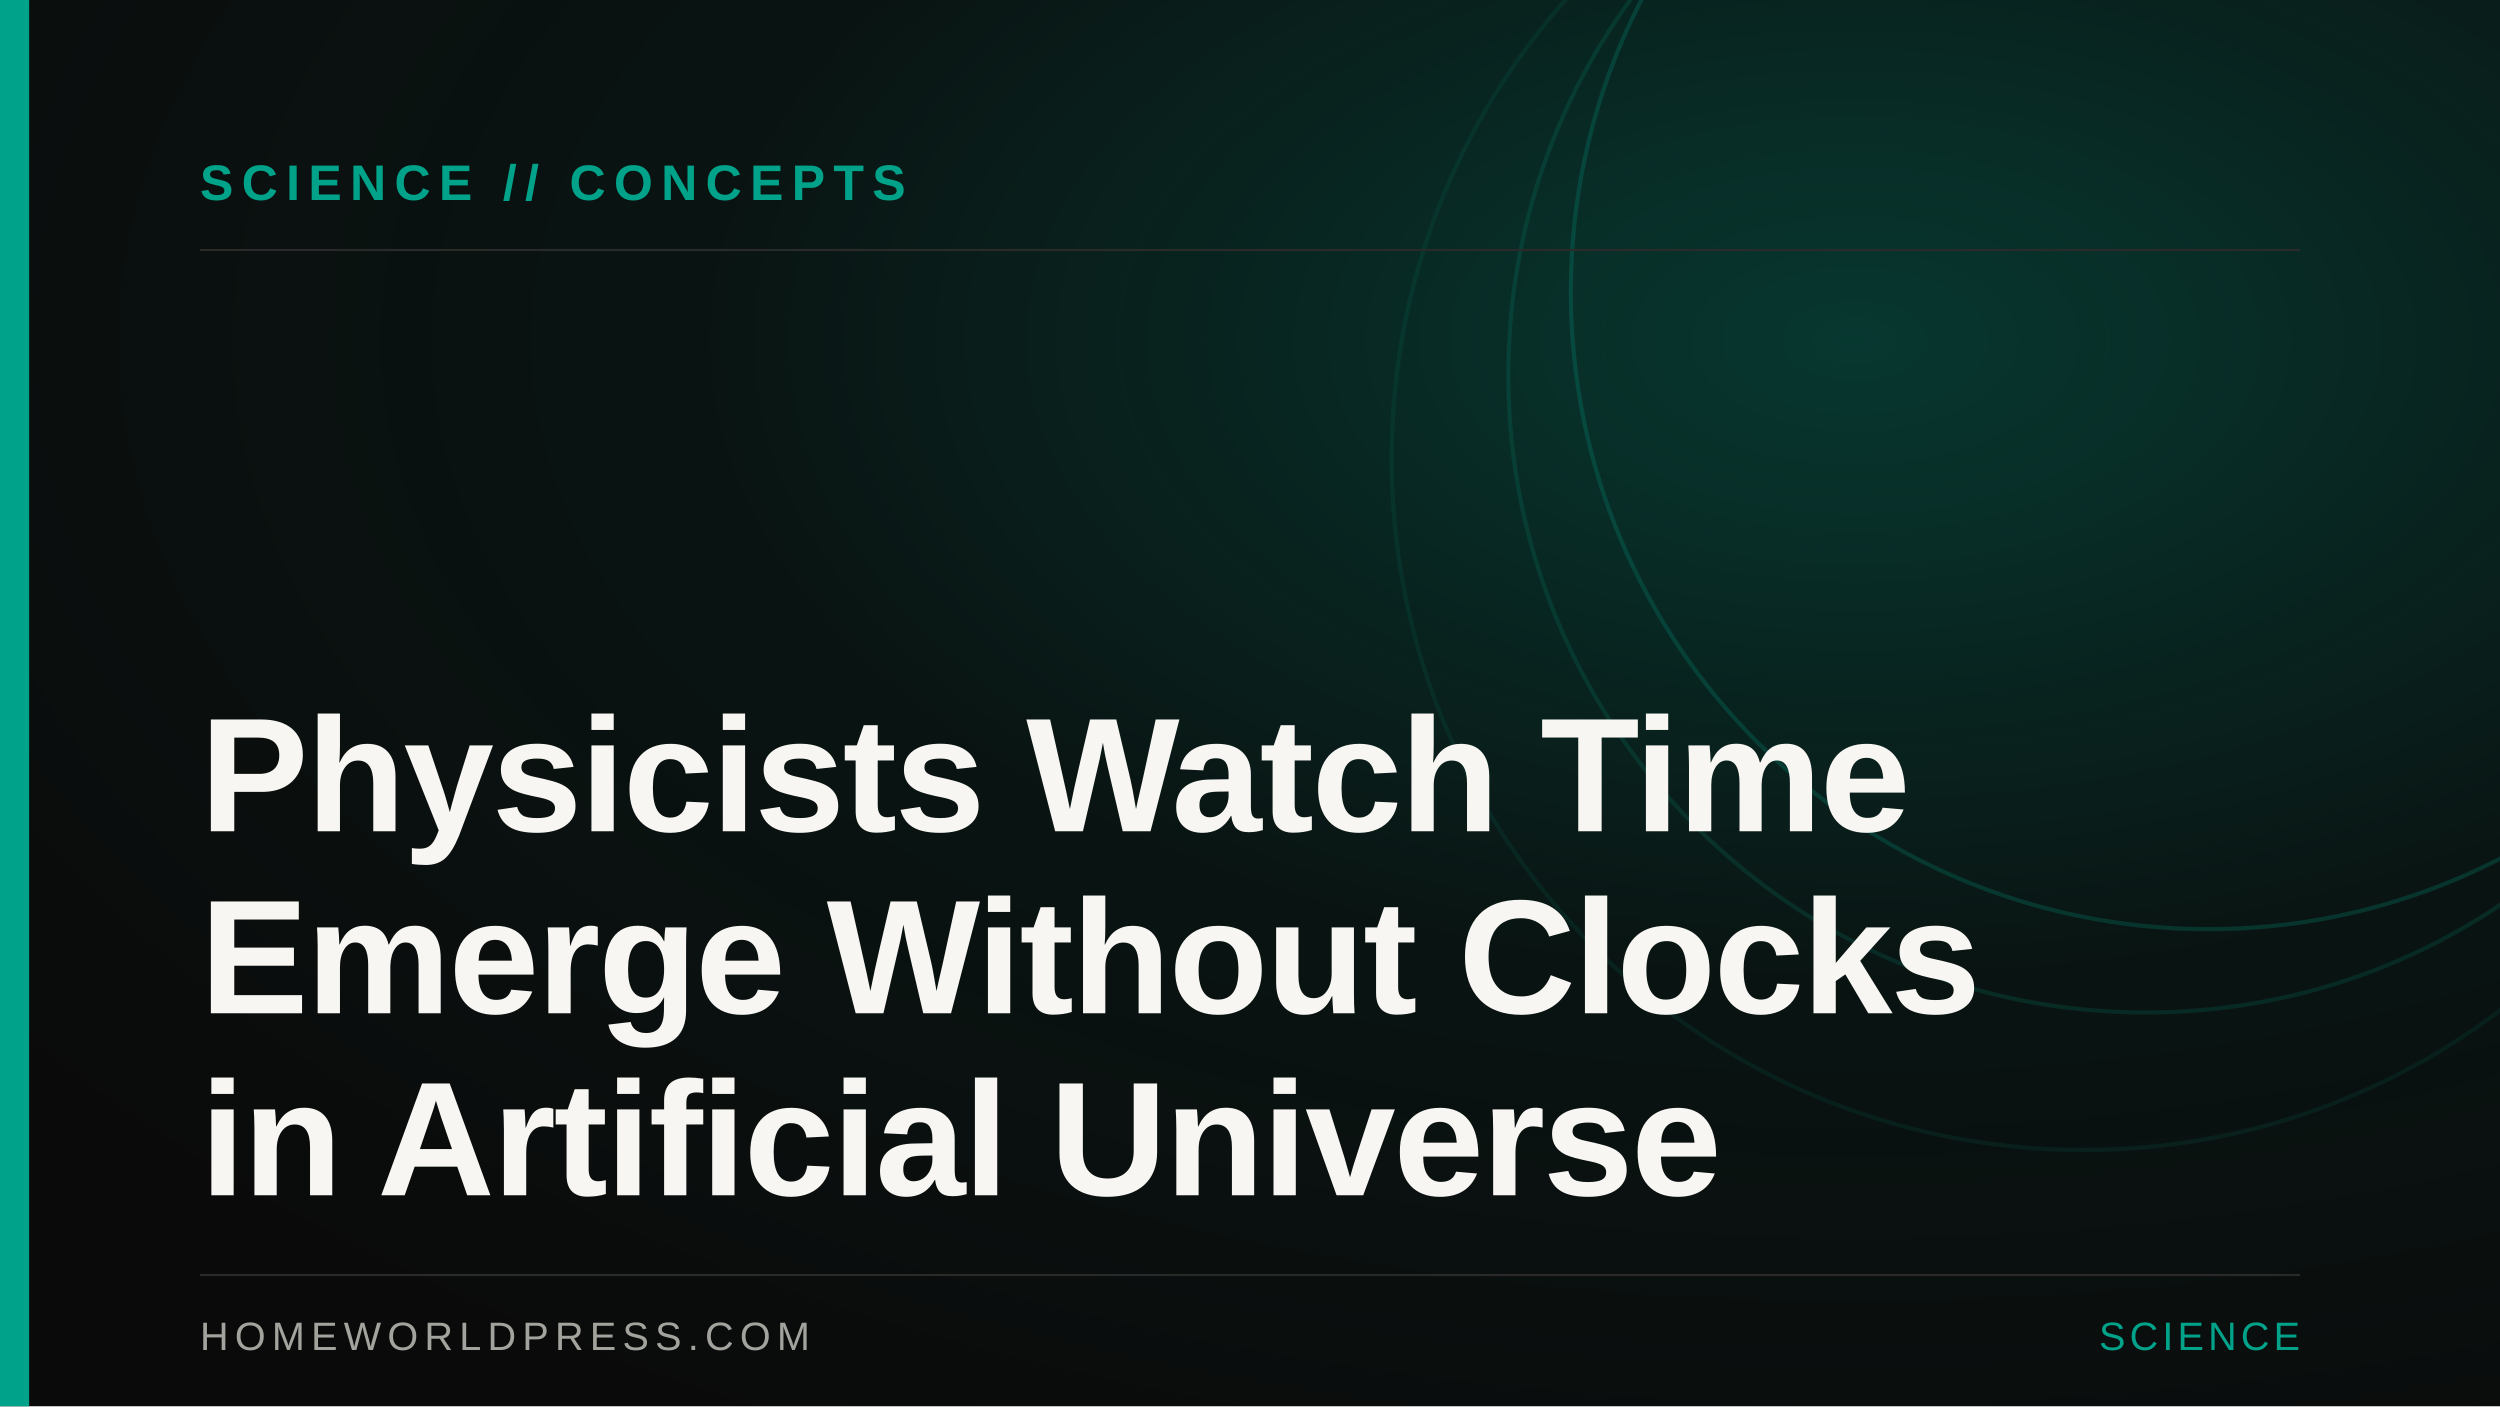
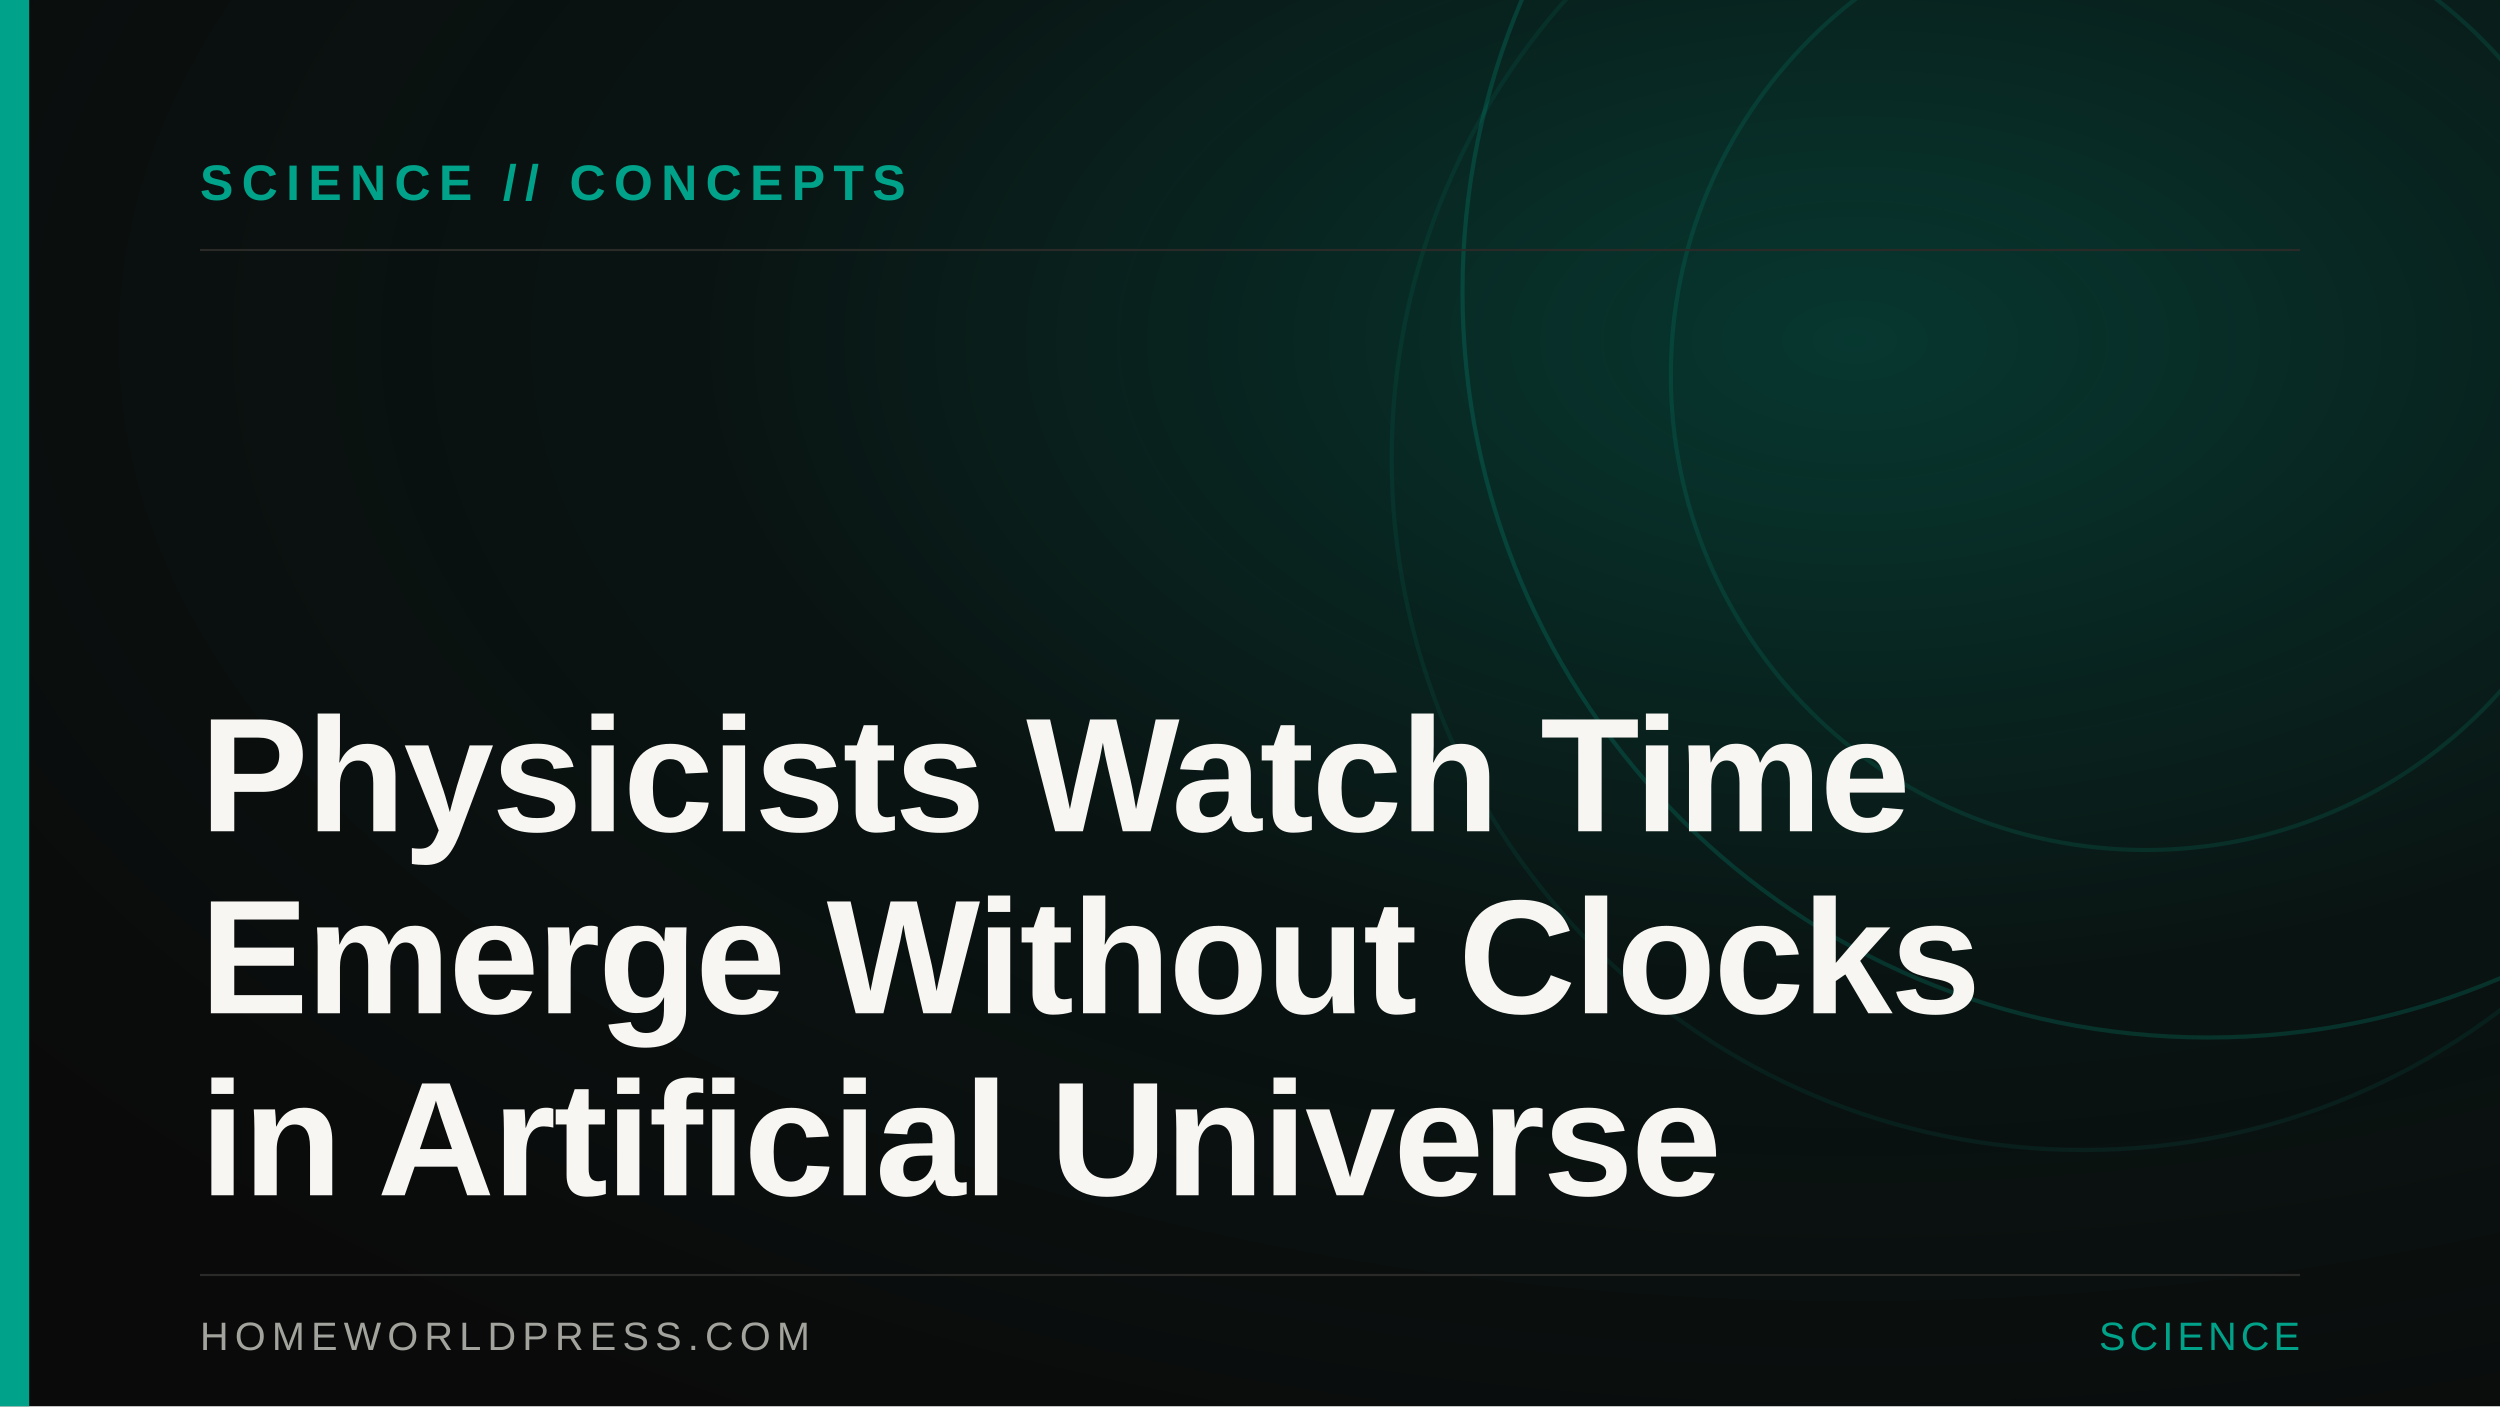
<svg xmlns="http://www.w3.org/2000/svg" width="1200" height="675" viewBox="0 0 1200 675" role="img">
  <defs>
    <radialGradient id="brilho" cx="0.74" cy="0.24" r="0.9">
      <stop offset="0" stop-color="#00A389" stop-opacity="0.3" />
      <stop offset="0.5" stop-color="#00A389" stop-opacity="0.07" />
      <stop offset="1" stop-color="#00A389" stop-opacity="0" />
    </radialGradient>
  </defs>
  <rect width="1200" height="675" fill="#0A0A0A" />
  <rect width="1200" height="675" fill="url(#brilho)" />
  <text x="96" y="96" font-family="Helvetica Neue, Arial, sans-serif" font-size="24" font-weight="700" fill="#00A389" letter-spacing="4">SCIENCE // CONCEPTS</text>
-   <circle cx="1060" cy="140" r="306" fill="none" stroke="#00A389" stroke-width="2" opacity="0.22" />
-   <circle cx="1030" cy="180" r="306" fill="none" stroke="#00A389" stroke-width="2" opacity="0.16" />
+   <circle cx="1060" cy="140" r="358" fill="none" stroke="#00A389" stroke-width="2" opacity="0.22" />
+   <circle cx="1030" cy="180" r="228" fill="none" stroke="#00A389" stroke-width="2" opacity="0.16" />
  <circle cx="1000" cy="220" r="332" fill="none" stroke="#00A389" stroke-width="2" opacity="0.1" />
  <text x="96" y="399" font-family="Helvetica Neue, Arial, sans-serif" font-size="78" font-weight="700" fill="#F7F6F2" letter-spacing="-1">Physicists Watch Time</text>
  <text x="96" y="486.36" font-family="Helvetica Neue, Arial, sans-serif" font-size="78" font-weight="700" fill="#F7F6F2" letter-spacing="-1">Emerge Without Clocks</text>
  <text x="96" y="573.72" font-family="Helvetica Neue, Arial, sans-serif" font-size="78" font-weight="700" fill="#F7F6F2" letter-spacing="-1">in Artificial Universe</text>
  <rect x="0" y="0" width="14" height="675" fill="#00A389" />
  <line x1="96" y1="120" x2="1104" y2="120" stroke="#2A2A28" stroke-width="1" />
  <line x1="96" y1="612" x2="1104" y2="612" stroke="#2A2A28" stroke-width="1" />
  <text x="96" y="648" font-family="Helvetica Neue, Arial, sans-serif" font-size="19" fill="#A3A39E" letter-spacing="3">HOMEWORLDPRESS.COM</text>
  <text x="1104" y="648" text-anchor="end" font-family="Helvetica Neue, Arial, sans-serif" font-size="19" fill="#00A389" letter-spacing="2">SCIENCE</text>
</svg>
